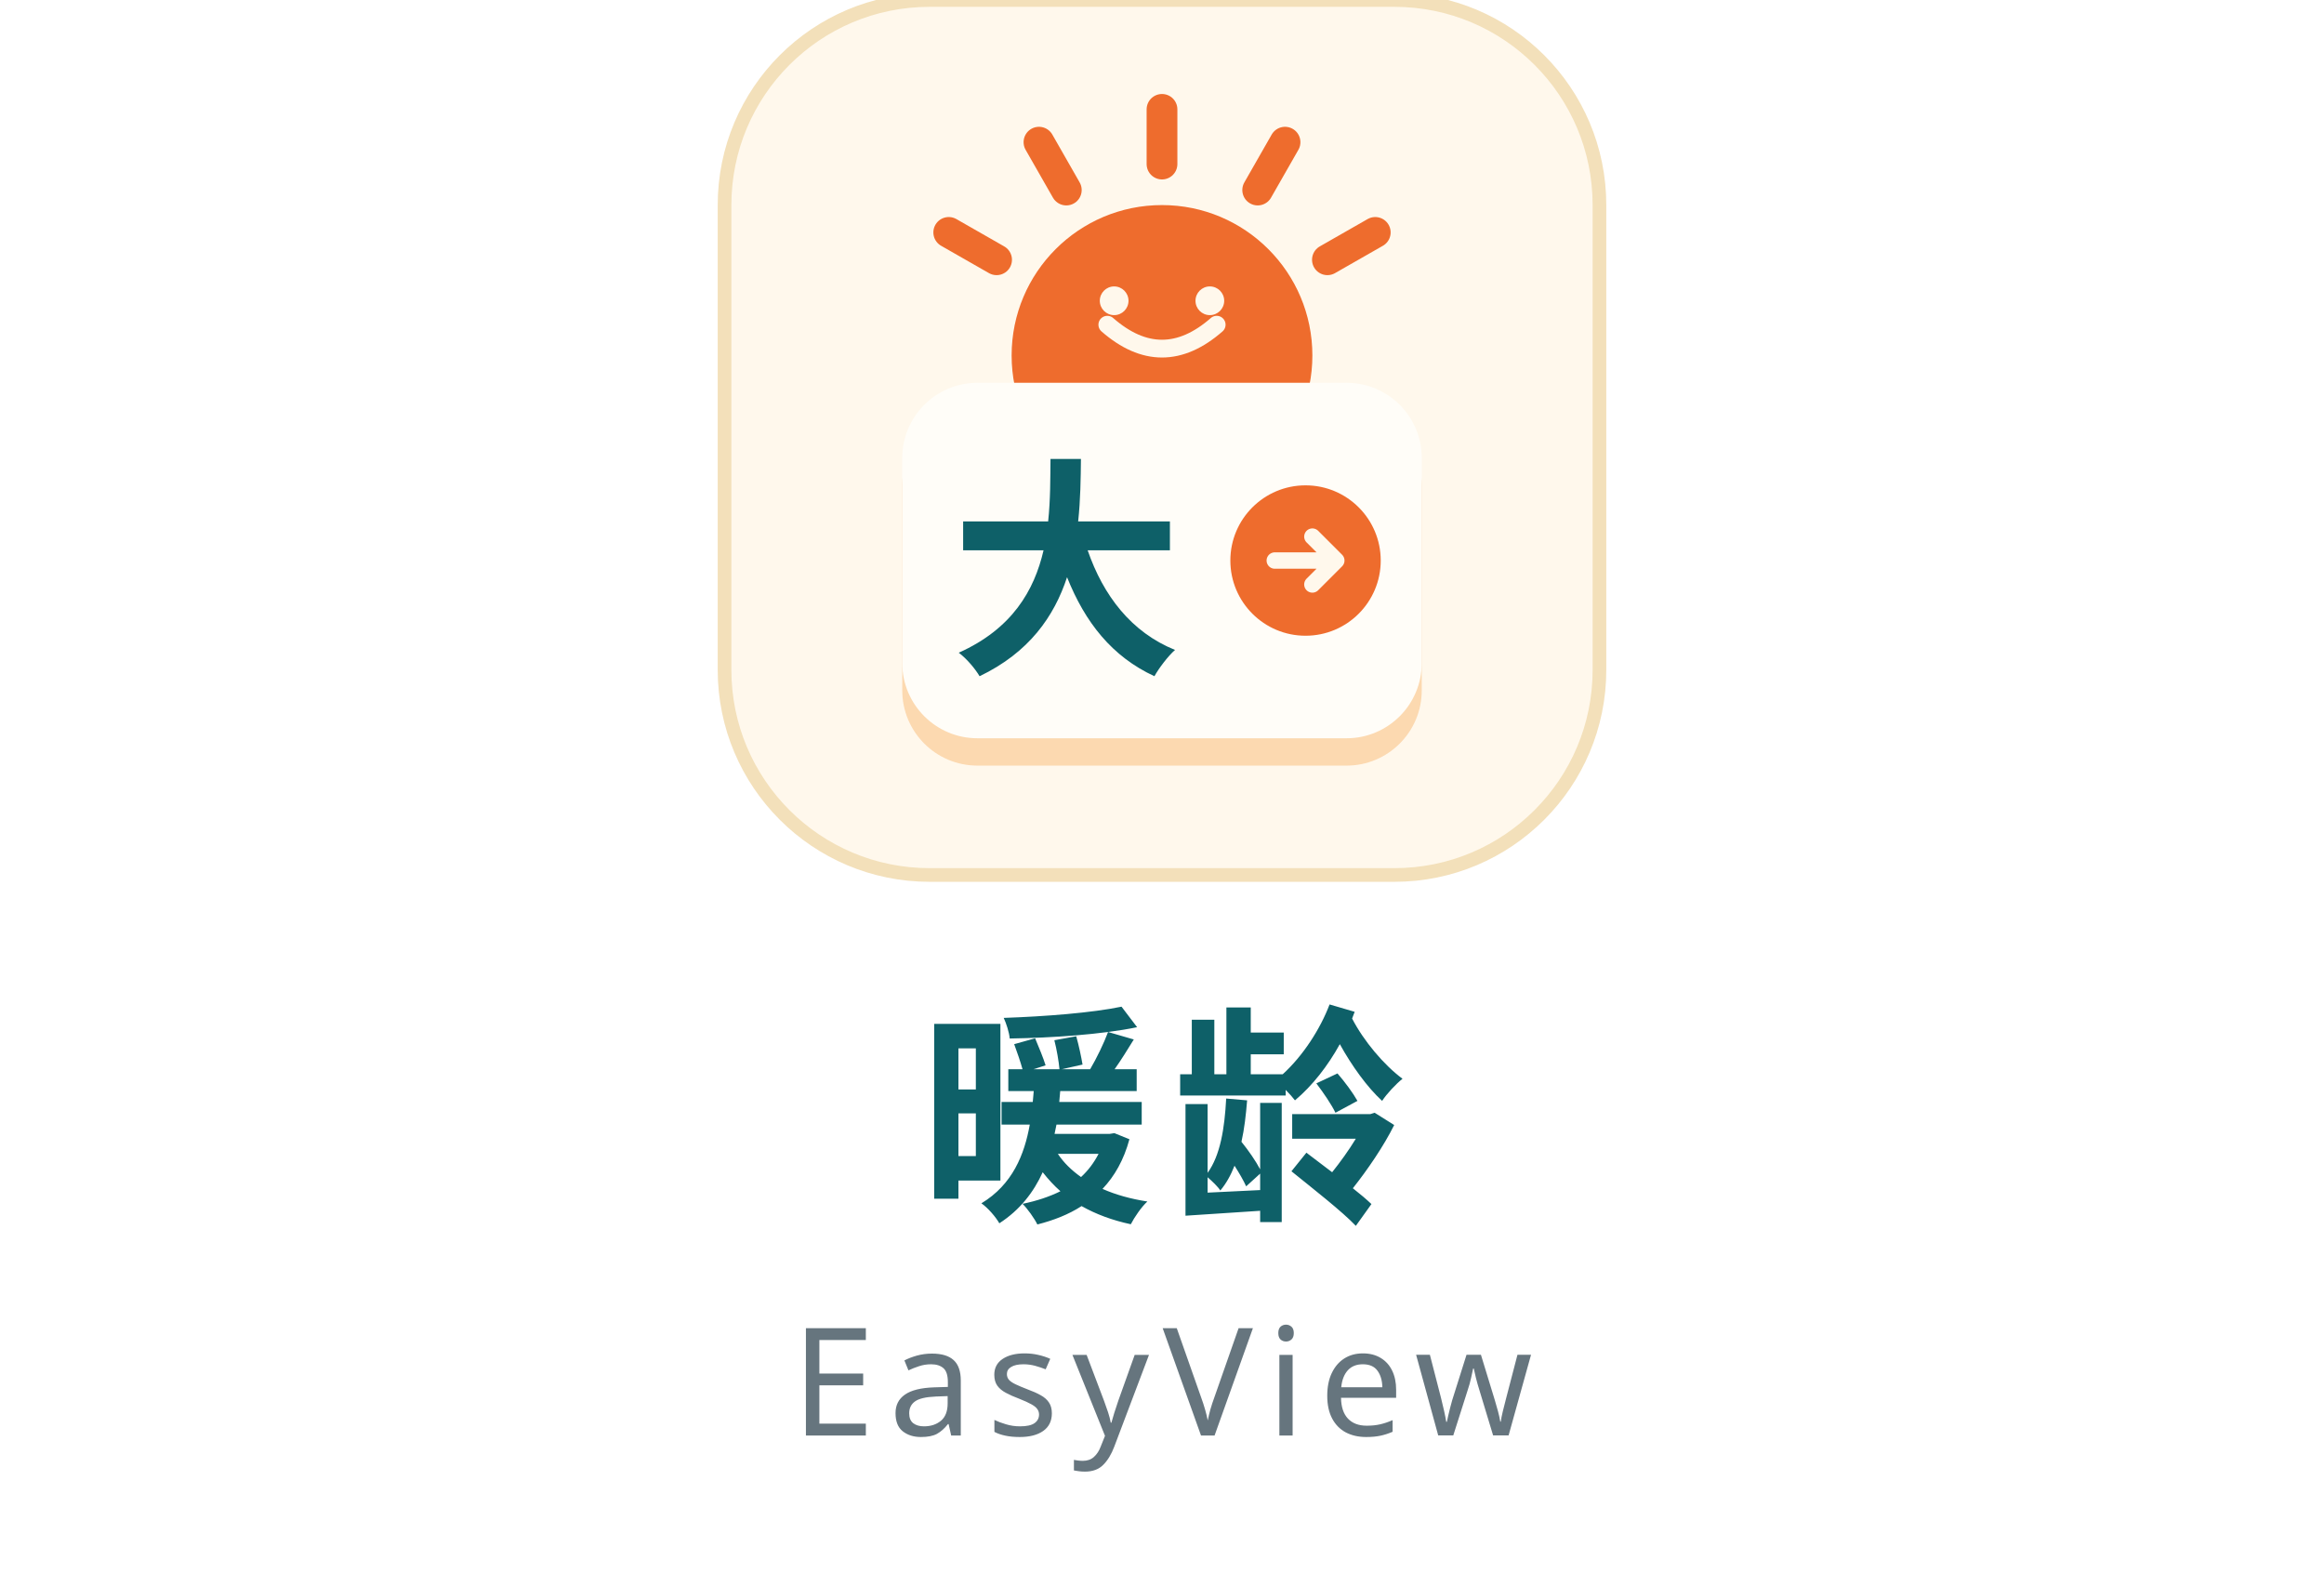
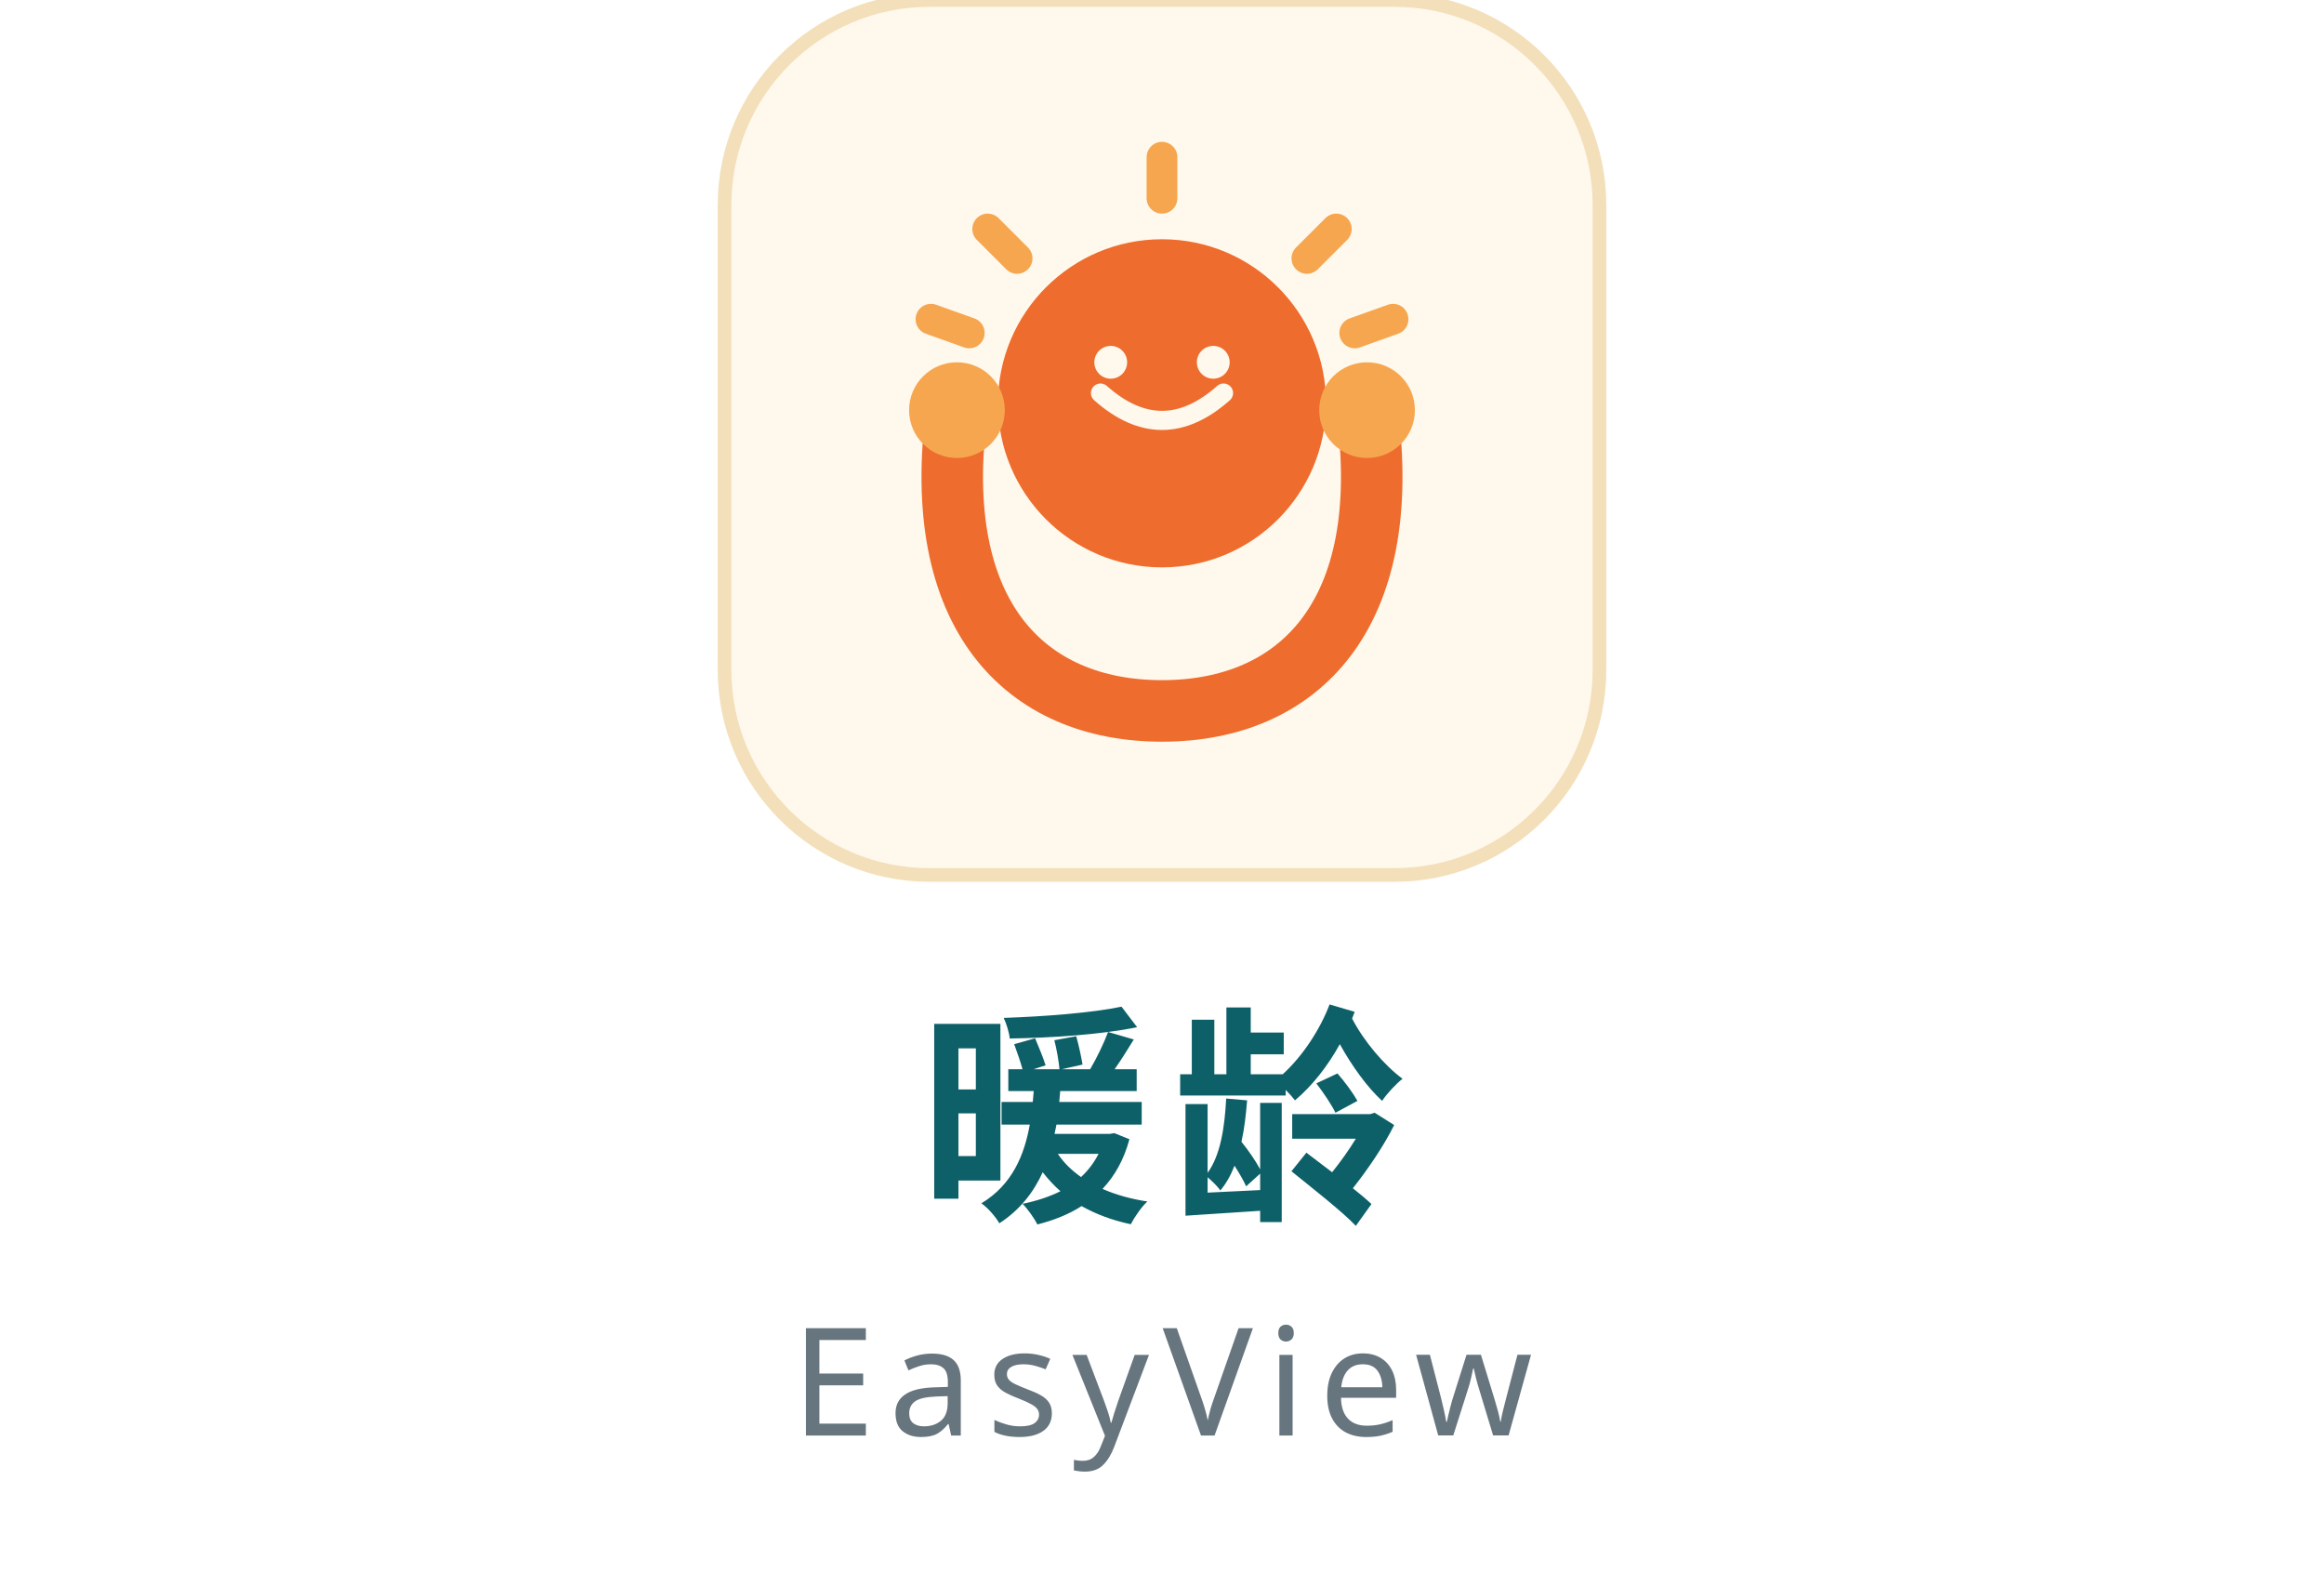
<svg xmlns="http://www.w3.org/2000/svg" viewBox="0 0 340 230" width="340" height="230" role="img" aria-label="暖龄 EasyView">
  <g transform="translate(106,0)">
    <rect width="128" height="128" rx="30" fill="#FFF8EC" stroke="#F3E0BA" stroke-width="2" />
-     <g stroke="#EE6C2D" stroke-width="4.5" stroke-linecap="round">
-       <path d="M39.8 38 L32.8 34" />
-       <path d="M50 27.8 L46 20.8" />
-       <path d="M64 24 L64 16" />
-       <path d="M78 27.8 L82 20.8" />
-       <path d="M88.2 38 L95.2 34" />
+     <g stroke="#F6A64F" stroke-width="4.5" stroke-linecap="round">
+       <path d="M64 29 L64 23" />
+       <path d="M85.2 37.8 L89.5 33.5" />
+       <path d="M42.8 37.8 L38.5 33.5" />
+       <path d="M92.2 48.7 L97.8 46.7" />
+       <path d="M35.8 48.7 L30.2 46.7" />
    </g>
-     <circle cx="64" cy="52" r="22" fill="#EE6C2D" />
-     <circle cx="57" cy="44" r="2.1" fill="#FFF8EC" />
-     <circle cx="71" cy="44" r="2.1" fill="#FFF8EC" />
-     <path d="M56 47.5 Q64 54.5 72 47.5" fill="none" stroke="#FFF8EC" stroke-width="2.6" stroke-linecap="round" />
-     <rect x="26" y="60" width="76" height="52" rx="11" fill="#F6A64F" opacity=".38" />
-     <rect x="26" y="56" width="76" height="52" rx="11" fill="#FFFDF8" />
-     <text x="50" y="96" text-anchor="middle" font-family="Microsoft YaHei, Noto Sans SC, sans-serif" font-size="34" font-weight="700" fill="#0E6068">大</text>
-     <circle cx="85" cy="82" r="11" fill="#EE6C2D" />
-     <path d="M80.5 82h9M86 78.5l3.5 3.5L86 85.5" fill="none" stroke="#FFF8EC" stroke-width="2.4" stroke-linecap="round" stroke-linejoin="round" />
+     <circle cx="64" cy="59" r="24" fill="#EE6C2D" />
+     <circle cx="56.5" cy="53" r="2.4" fill="#FFF8EC" />
+     <circle cx="71.5" cy="53" r="2.4" fill="#FFF8EC" />
+     <path d="M55 57.5 Q64 65.5 73 57.5" fill="none" stroke="#FFF8EC" stroke-width="2.8" stroke-linecap="round" />
+     <path d="M34 60 C30 90 44 104 64 104 C84 104 98 90 94 60" fill="none" stroke="#EE6C2D" stroke-width="9" stroke-linecap="round" />
+     <circle cx="34" cy="60" r="7" fill="#F6A64F" />
+     <circle cx="94" cy="60" r="7" fill="#F6A64F" />
  </g>
  <text x="170" y="176" text-anchor="middle" font-family="Microsoft YaHei, Noto Sans SC, sans-serif" font-size="34" font-weight="700" fill="#0E6068" letter-spacing="3">暖龄</text>
  <text x="170" y="210" text-anchor="middle" font-family="Verdana, Segoe UI, sans-serif" font-size="22" fill="#66757E" letter-spacing="2">EasyView</text>
</svg>
